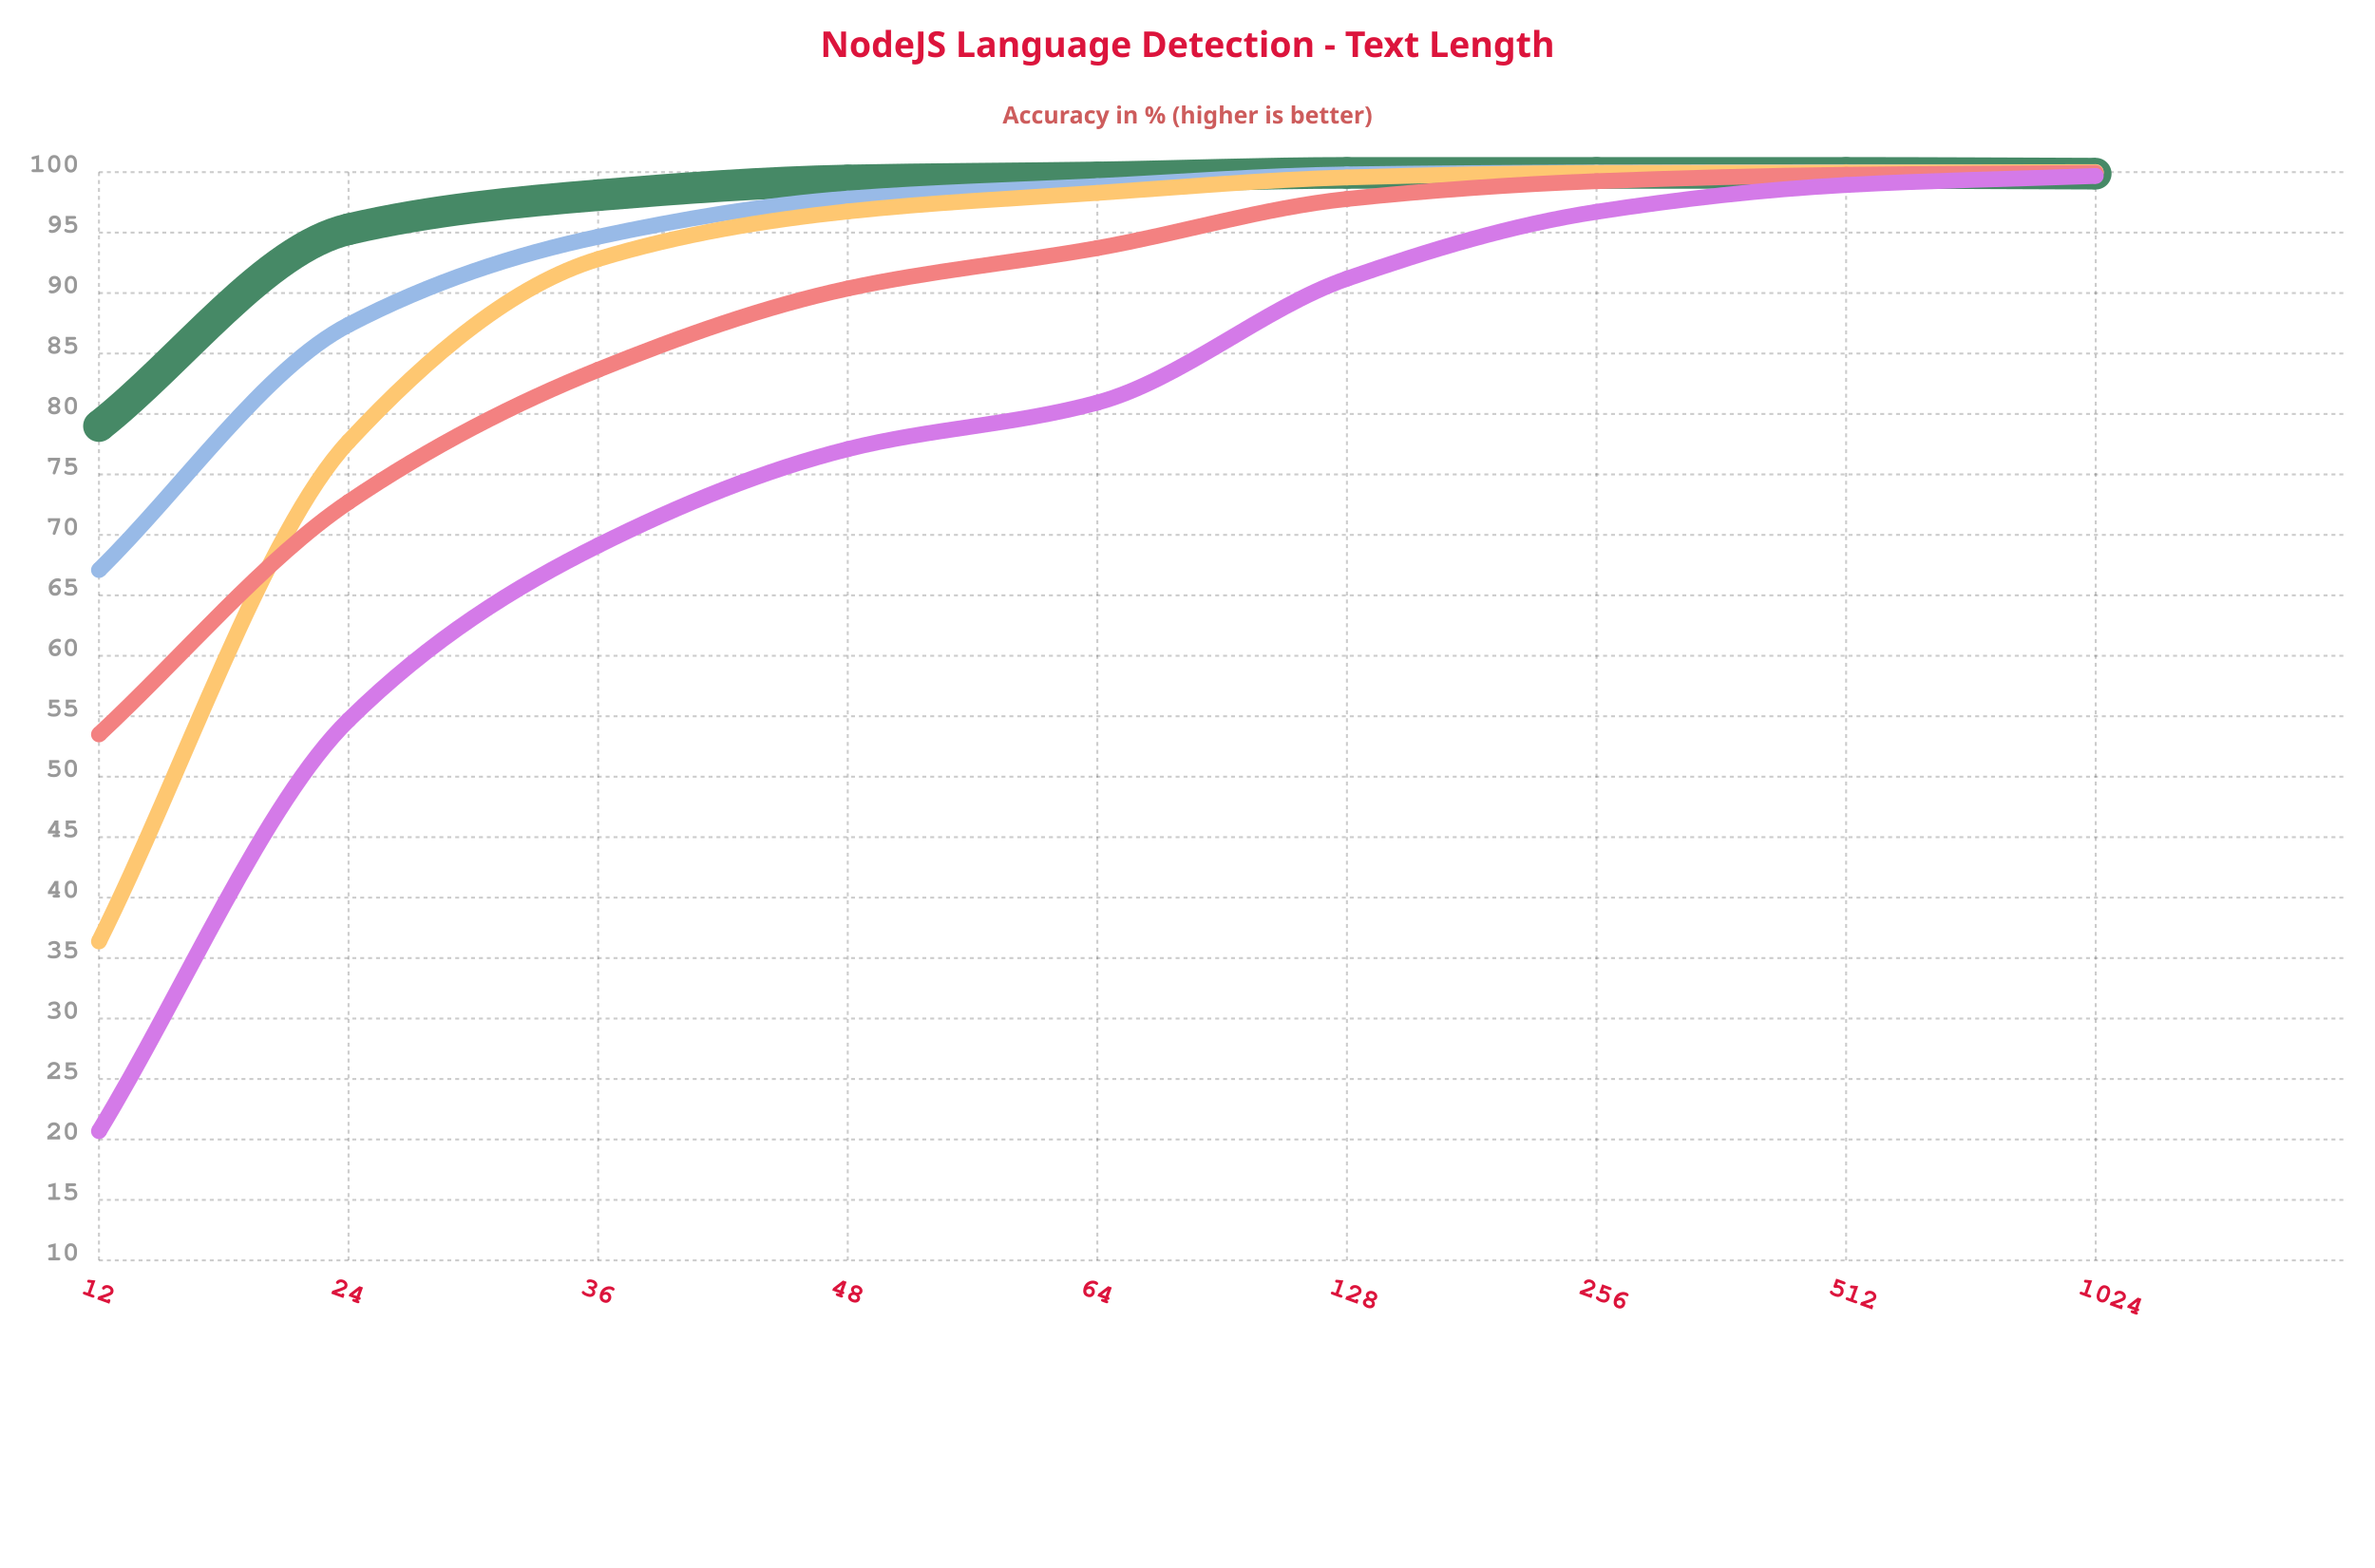
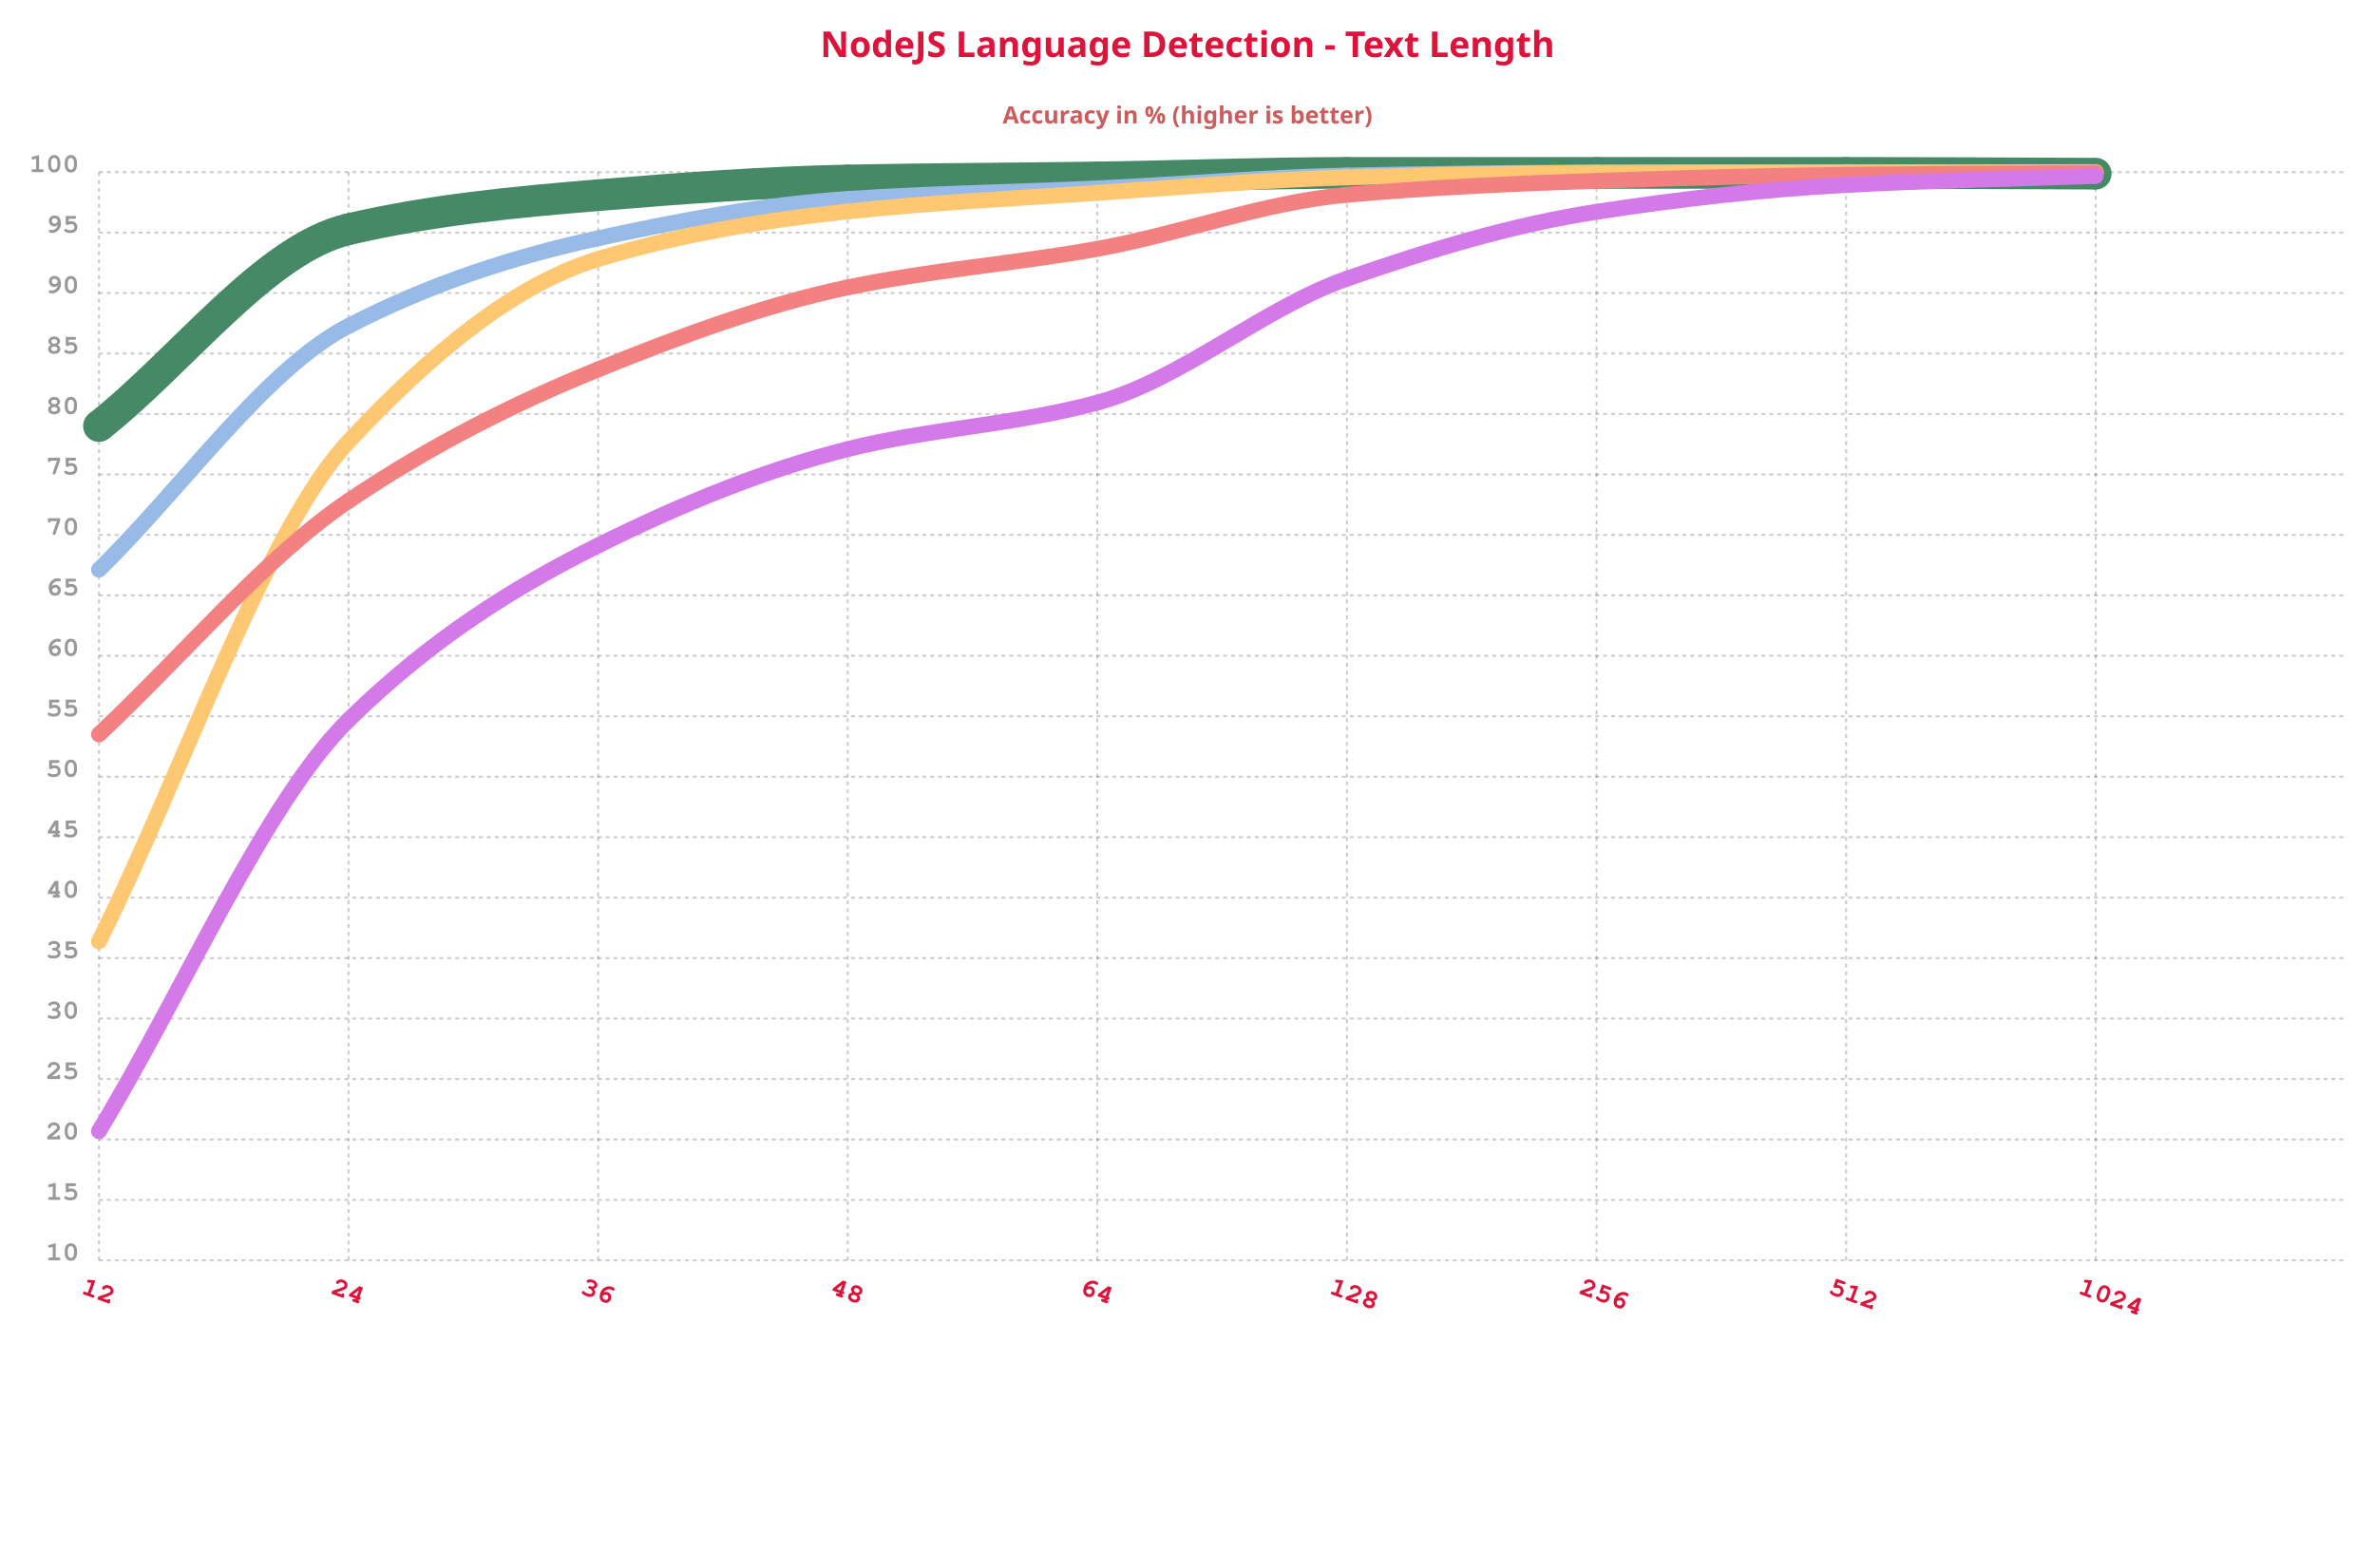
<svg xmlns="http://www.w3.org/2000/svg" xmlns:ns1="http://gionkunz.github.com/chartist-js/ct" width="1200" height="792" class="ct-chart-line" style="background:#FFF;background:#FFF;">
  <g class="ct-grids" transform="translate(0, 72)">
    <line x1="50" x2="50" y1="15" y2="565" class="ct-grid ct-horizontal" style="stroke:rgba(0,0,0,.2);stroke-width:1px;stroke-dasharray:2px;stroke-dasharray:2px;stroke-width:1px;stroke:rgba(0,0,0,.2);" />
    <line x1="176.111" x2="176.111" y1="15" y2="565" class="ct-grid ct-horizontal" style="stroke:rgba(0,0,0,.2);stroke-width:1px;stroke-dasharray:2px;stroke-dasharray:2px;stroke-width:1px;stroke:rgba(0,0,0,.2);" />
    <line x1="302.222" x2="302.222" y1="15" y2="565" class="ct-grid ct-horizontal" style="stroke:rgba(0,0,0,.2);stroke-width:1px;stroke-dasharray:2px;stroke-dasharray:2px;stroke-width:1px;stroke:rgba(0,0,0,.2);" />
    <line x1="428.333" x2="428.333" y1="15" y2="565" class="ct-grid ct-horizontal" style="stroke:rgba(0,0,0,.2);stroke-width:1px;stroke-dasharray:2px;stroke-dasharray:2px;stroke-width:1px;stroke:rgba(0,0,0,.2);" />
    <line x1="554.444" x2="554.444" y1="15" y2="565" class="ct-grid ct-horizontal" style="stroke:rgba(0,0,0,.2);stroke-width:1px;stroke-dasharray:2px;stroke-dasharray:2px;stroke-width:1px;stroke:rgba(0,0,0,.2);" />
    <line x1="680.556" x2="680.556" y1="15" y2="565" class="ct-grid ct-horizontal" style="stroke:rgba(0,0,0,.2);stroke-width:1px;stroke-dasharray:2px;stroke-dasharray:2px;stroke-width:1px;stroke:rgba(0,0,0,.2);" />
    <line x1="806.667" x2="806.667" y1="15" y2="565" class="ct-grid ct-horizontal" style="stroke:rgba(0,0,0,.2);stroke-width:1px;stroke-dasharray:2px;stroke-dasharray:2px;stroke-width:1px;stroke:rgba(0,0,0,.2);" />
    <line x1="932.778" x2="932.778" y1="15" y2="565" class="ct-grid ct-horizontal" style="stroke:rgba(0,0,0,.2);stroke-width:1px;stroke-dasharray:2px;stroke-dasharray:2px;stroke-width:1px;stroke:rgba(0,0,0,.2);" />
    <line x1="1058.889" x2="1058.889" y1="15" y2="565" class="ct-grid ct-horizontal" style="stroke:rgba(0,0,0,.2);stroke-width:1px;stroke-dasharray:2px;stroke-dasharray:2px;stroke-width:1px;stroke:rgba(0,0,0,.2);" />
    <line y1="565" y2="565" x1="50" x2="1185" class="ct-grid ct-vertical" style="stroke:rgba(0,0,0,.2);stroke-width:1px;stroke-dasharray:2px;stroke-dasharray:2px;stroke-width:1px;stroke:rgba(0,0,0,.2);" />
    <line y1="534.444" y2="534.444" x1="50" x2="1185" class="ct-grid ct-vertical" style="stroke:rgba(0,0,0,.2);stroke-width:1px;stroke-dasharray:2px;stroke-dasharray:2px;stroke-width:1px;stroke:rgba(0,0,0,.2);" />
    <line y1="503.889" y2="503.889" x1="50" x2="1185" class="ct-grid ct-vertical" style="stroke:rgba(0,0,0,.2);stroke-width:1px;stroke-dasharray:2px;stroke-dasharray:2px;stroke-width:1px;stroke:rgba(0,0,0,.2);" />
    <line y1="473.333" y2="473.333" x1="50" x2="1185" class="ct-grid ct-vertical" style="stroke:rgba(0,0,0,.2);stroke-width:1px;stroke-dasharray:2px;stroke-dasharray:2px;stroke-width:1px;stroke:rgba(0,0,0,.2);" />
    <line y1="442.778" y2="442.778" x1="50" x2="1185" class="ct-grid ct-vertical" style="stroke:rgba(0,0,0,.2);stroke-width:1px;stroke-dasharray:2px;stroke-dasharray:2px;stroke-width:1px;stroke:rgba(0,0,0,.2);" />
    <line y1="412.222" y2="412.222" x1="50" x2="1185" class="ct-grid ct-vertical" style="stroke:rgba(0,0,0,.2);stroke-width:1px;stroke-dasharray:2px;stroke-dasharray:2px;stroke-width:1px;stroke:rgba(0,0,0,.2);" />
    <line y1="381.667" y2="381.667" x1="50" x2="1185" class="ct-grid ct-vertical" style="stroke:rgba(0,0,0,.2);stroke-width:1px;stroke-dasharray:2px;stroke-dasharray:2px;stroke-width:1px;stroke:rgba(0,0,0,.2);" />
    <line y1="351.111" y2="351.111" x1="50" x2="1185" class="ct-grid ct-vertical" style="stroke:rgba(0,0,0,.2);stroke-width:1px;stroke-dasharray:2px;stroke-dasharray:2px;stroke-width:1px;stroke:rgba(0,0,0,.2);" />
    <line y1="320.556" y2="320.556" x1="50" x2="1185" class="ct-grid ct-vertical" style="stroke:rgba(0,0,0,.2);stroke-width:1px;stroke-dasharray:2px;stroke-dasharray:2px;stroke-width:1px;stroke:rgba(0,0,0,.2);" />
    <line y1="290" y2="290" x1="50" x2="1185" class="ct-grid ct-vertical" style="stroke:rgba(0,0,0,.2);stroke-width:1px;stroke-dasharray:2px;stroke-dasharray:2px;stroke-width:1px;stroke:rgba(0,0,0,.2);" />
    <line y1="259.444" y2="259.444" x1="50" x2="1185" class="ct-grid ct-vertical" style="stroke:rgba(0,0,0,.2);stroke-width:1px;stroke-dasharray:2px;stroke-dasharray:2px;stroke-width:1px;stroke:rgba(0,0,0,.2);" />
    <line y1="228.889" y2="228.889" x1="50" x2="1185" class="ct-grid ct-vertical" style="stroke:rgba(0,0,0,.2);stroke-width:1px;stroke-dasharray:2px;stroke-dasharray:2px;stroke-width:1px;stroke:rgba(0,0,0,.2);" />
    <line y1="198.333" y2="198.333" x1="50" x2="1185" class="ct-grid ct-vertical" style="stroke:rgba(0,0,0,.2);stroke-width:1px;stroke-dasharray:2px;stroke-dasharray:2px;stroke-width:1px;stroke:rgba(0,0,0,.2);" />
    <line y1="167.778" y2="167.778" x1="50" x2="1185" class="ct-grid ct-vertical" style="stroke:rgba(0,0,0,.2);stroke-width:1px;stroke-dasharray:2px;stroke-dasharray:2px;stroke-width:1px;stroke:rgba(0,0,0,.2);" />
    <line y1="137.222" y2="137.222" x1="50" x2="1185" class="ct-grid ct-vertical" style="stroke:rgba(0,0,0,.2);stroke-width:1px;stroke-dasharray:2px;stroke-dasharray:2px;stroke-width:1px;stroke:rgba(0,0,0,.2);" />
    <line y1="106.667" y2="106.667" x1="50" x2="1185" class="ct-grid ct-vertical" style="stroke:rgba(0,0,0,.2);stroke-width:1px;stroke-dasharray:2px;stroke-dasharray:2px;stroke-width:1px;stroke:rgba(0,0,0,.2);" />
    <line y1="76.111" y2="76.111" x1="50" x2="1185" class="ct-grid ct-vertical" style="stroke:rgba(0,0,0,.2);stroke-width:1px;stroke-dasharray:2px;stroke-dasharray:2px;stroke-width:1px;stroke:rgba(0,0,0,.2);" />
    <line y1="45.556" y2="45.556" x1="50" x2="1185" class="ct-grid ct-vertical" style="stroke:rgba(0,0,0,.2);stroke-width:1px;stroke-dasharray:2px;stroke-dasharray:2px;stroke-width:1px;stroke:rgba(0,0,0,.2);" />
    <line y1="15" y2="15" x1="50" x2="1185" class="ct-grid ct-vertical" style="stroke:rgba(0,0,0,.2);stroke-width:1px;stroke-dasharray:2px;stroke-dasharray:2px;stroke-width:1px;stroke:rgba(0,0,0,.2);" />
  </g>
  <g transform="translate(0, 72)">
    <g class="ct-series ct-series-a">
      <path d="M50,143.333C92.037,110.168,134.074,53.607,176.111,43.837C218.148,34.066,260.185,30.113,302.222,26.649C344.259,23.185,386.296,20.047,428.333,19.201C470.37,18.356,512.407,18.285,554.444,17.674C596.481,17.062,638.519,15.382,680.556,15.382C722.593,15.382,764.63,15.382,806.667,15.382C848.704,15.382,890.741,15.382,932.778,15.382C974.815,15.382,1016.852,15.645,1058.889,15.776" class="ct-line" style="stroke:#d70206;stroke:#d70206;fill:none;stroke-width:4px;stroke-width:4px;fill:none;stroke:#468966;stroke-width:16px !important;stroke-width:16px !important;stroke:#468966;" />
      <line x1="50" y1="143.333" x2="50.01" y2="143.333" class="ct-point" ns1:value="79" style="stroke:#d70206;stroke:#d70206;stroke-width:10px;stroke-linecap:round;stroke-linecap:round;stroke-width:10px;stroke:#468966;stroke-width:16px !important;stroke-width:16px !important;stroke:#468966;" />
      <line x1="176.111" y1="43.837" x2="176.121" y2="43.837" class="ct-point" ns1:value="95.2813" style="stroke:#d70206;stroke:#d70206;stroke-width:10px;stroke-linecap:round;stroke-linecap:round;stroke-width:10px;stroke:#468966;stroke-width:16px !important;stroke-width:16px !important;stroke:#468966;" />
      <line x1="302.222" y1="26.649" x2="302.232" y2="26.649" class="ct-point" ns1:value="98.0938" style="stroke:#d70206;stroke:#d70206;stroke-width:10px;stroke-linecap:round;stroke-linecap:round;stroke-width:10px;stroke:#468966;stroke-width:16px !important;stroke-width:16px !important;stroke:#468966;" />
      <line x1="428.333" y1="19.201" x2="428.343" y2="19.201" class="ct-point" ns1:value="99.3125" style="stroke:#d70206;stroke:#d70206;stroke-width:10px;stroke-linecap:round;stroke-linecap:round;stroke-width:10px;stroke:#468966;stroke-width:16px !important;stroke-width:16px !important;stroke:#468966;" />
      <line x1="554.444" y1="17.674" x2="554.454" y2="17.674" class="ct-point" ns1:value="99.5625" style="stroke:#d70206;stroke:#d70206;stroke-width:10px;stroke-linecap:round;stroke-linecap:round;stroke-width:10px;stroke:#468966;stroke-width:16px !important;stroke-width:16px !important;stroke:#468966;" />
      <line x1="680.556" y1="15.382" x2="680.566" y2="15.382" class="ct-point" ns1:value="99.9375" style="stroke:#d70206;stroke:#d70206;stroke-width:10px;stroke-linecap:round;stroke-linecap:round;stroke-width:10px;stroke:#468966;stroke-width:16px !important;stroke-width:16px !important;stroke:#468966;" />
      <line x1="806.667" y1="15.382" x2="806.677" y2="15.382" class="ct-point" ns1:value="99.9375" style="stroke:#d70206;stroke:#d70206;stroke-width:10px;stroke-linecap:round;stroke-linecap:round;stroke-width:10px;stroke:#468966;stroke-width:16px !important;stroke-width:16px !important;stroke:#468966;" />
      <line x1="932.778" y1="15.382" x2="932.788" y2="15.382" class="ct-point" ns1:value="99.9375" style="stroke:#d70206;stroke:#d70206;stroke-width:10px;stroke-linecap:round;stroke-linecap:round;stroke-width:10px;stroke:#468966;stroke-width:16px !important;stroke-width:16px !important;stroke:#468966;" />
      <line x1="1058.889" y1="15.776" x2="1058.899" y2="15.776" class="ct-point" ns1:value="99.873" style="stroke:#d70206;stroke:#d70206;stroke-width:10px;stroke-linecap:round;stroke-linecap:round;stroke-width:10px;stroke:#468966;stroke-width:16px !important;stroke-width:16px !important;stroke:#468966;" />
    </g>
    <g class="ct-series ct-series-b">
-       <path d="M50,216.093C92.037,174.78,134.074,113.981,176.111,92.153C218.148,70.325,260.185,56.626,302.222,47.656C344.259,38.686,386.296,31.535,428.333,28.368C470.37,25.201,512.407,24.101,554.444,22.066C596.481,20.031,638.519,16.694,680.556,16.146C722.593,15.598,764.63,15.297,806.667,15.191C848.704,15.085,890.741,15,932.778,15C974.815,15,1016.852,15,1058.889,15" class="ct-line" style="stroke:#f05b4f;stroke:#f05b4f;fill:none;stroke-width:4px;stroke-width:4px;fill:none;stroke:#98BAE7;stroke-width:8px !important;stroke-width:8px !important;stroke:#98BAE7;" />
-       <line x1="50" y1="216.093" x2="50.01" y2="216.093" class="ct-point" ns1:value="67.0938" style="stroke:#f05b4f;stroke:#f05b4f;stroke-width:10px;stroke-linecap:round;stroke-linecap:round;stroke-width:10px;stroke:#98BAE7;stroke-width:8px !important;stroke-width:8px !important;stroke:#98BAE7;" />
-       <line x1="176.111" y1="92.153" x2="176.121" y2="92.153" class="ct-point" ns1:value="87.375" style="stroke:#f05b4f;stroke:#f05b4f;stroke-width:10px;stroke-linecap:round;stroke-linecap:round;stroke-width:10px;stroke:#98BAE7;stroke-width:8px !important;stroke-width:8px !important;stroke:#98BAE7;" />
-       <line x1="302.222" y1="47.656" x2="302.232" y2="47.656" class="ct-point" ns1:value="94.6563" style="stroke:#f05b4f;stroke:#f05b4f;stroke-width:10px;stroke-linecap:round;stroke-linecap:round;stroke-width:10px;stroke:#98BAE7;stroke-width:8px !important;stroke-width:8px !important;stroke:#98BAE7;" />
-       <line x1="428.333" y1="28.368" x2="428.343" y2="28.368" class="ct-point" ns1:value="97.8125" style="stroke:#f05b4f;stroke:#f05b4f;stroke-width:10px;stroke-linecap:round;stroke-linecap:round;stroke-width:10px;stroke:#98BAE7;stroke-width:8px !important;stroke-width:8px !important;stroke:#98BAE7;" />
-       <line x1="554.444" y1="22.066" x2="554.454" y2="22.066" class="ct-point" ns1:value="98.8438" style="stroke:#f05b4f;stroke:#f05b4f;stroke-width:10px;stroke-linecap:round;stroke-linecap:round;stroke-width:10px;stroke:#98BAE7;stroke-width:8px !important;stroke-width:8px !important;stroke:#98BAE7;" />
-       <line x1="680.556" y1="16.146" x2="680.566" y2="16.146" class="ct-point" ns1:value="99.8125" style="stroke:#f05b4f;stroke:#f05b4f;stroke-width:10px;stroke-linecap:round;stroke-linecap:round;stroke-width:10px;stroke:#98BAE7;stroke-width:8px !important;stroke-width:8px !important;stroke:#98BAE7;" />
+       <path d="M50,215.903C92.037,174.844,134.074,114.449,176.111,92.725C218.148,71.002,260.185,57.562,302.222,48.42C344.259,39.277,386.296,31.367,428.333,28.559C470.37,25.75,512.407,25.166,554.444,23.212C596.481,21.257,638.519,17.543,680.556,16.718C722.593,15.894,764.63,15.304,806.667,15.191C848.704,15.078,890.741,15,932.778,15C974.815,15,1016.852,15,1058.889,15" class="ct-line" style="stroke:#f05b4f;stroke:#f05b4f;fill:none;stroke-width:4px;stroke-width:4px;fill:none;stroke:#98BAE7;stroke-width:8px !important;stroke-width:8px !important;stroke:#98BAE7;" />
+       <line x1="50" y1="215.903" x2="50.01" y2="215.903" class="ct-point" ns1:value="67.125" style="stroke:#f05b4f;stroke:#f05b4f;stroke-width:10px;stroke-linecap:round;stroke-linecap:round;stroke-width:10px;stroke:#98BAE7;stroke-width:8px !important;stroke-width:8px !important;stroke:#98BAE7;" />
+       <line x1="176.111" y1="92.725" x2="176.121" y2="92.725" class="ct-point" ns1:value="87.2813" style="stroke:#f05b4f;stroke:#f05b4f;stroke-width:10px;stroke-linecap:round;stroke-linecap:round;stroke-width:10px;stroke:#98BAE7;stroke-width:8px !important;stroke-width:8px !important;stroke:#98BAE7;" />
+       <line x1="302.222" y1="48.42" x2="302.232" y2="48.42" class="ct-point" ns1:value="94.5313" style="stroke:#f05b4f;stroke:#f05b4f;stroke-width:10px;stroke-linecap:round;stroke-linecap:round;stroke-width:10px;stroke:#98BAE7;stroke-width:8px !important;stroke-width:8px !important;stroke:#98BAE7;" />
+       <line x1="428.333" y1="28.559" x2="428.343" y2="28.559" class="ct-point" ns1:value="97.7813" style="stroke:#f05b4f;stroke:#f05b4f;stroke-width:10px;stroke-linecap:round;stroke-linecap:round;stroke-width:10px;stroke:#98BAE7;stroke-width:8px !important;stroke-width:8px !important;stroke:#98BAE7;" />
+       <line x1="554.444" y1="23.212" x2="554.454" y2="23.212" class="ct-point" ns1:value="98.6563" style="stroke:#f05b4f;stroke:#f05b4f;stroke-width:10px;stroke-linecap:round;stroke-linecap:round;stroke-width:10px;stroke:#98BAE7;stroke-width:8px !important;stroke-width:8px !important;stroke:#98BAE7;" />
+       <line x1="680.556" y1="16.718" x2="680.566" y2="16.718" class="ct-point" ns1:value="99.7188" style="stroke:#f05b4f;stroke:#f05b4f;stroke-width:10px;stroke-linecap:round;stroke-linecap:round;stroke-width:10px;stroke:#98BAE7;stroke-width:8px !important;stroke-width:8px !important;stroke:#98BAE7;" />
      <line x1="806.667" y1="15.191" x2="806.677" y2="15.191" class="ct-point" ns1:value="99.9688" style="stroke:#f05b4f;stroke:#f05b4f;stroke-width:10px;stroke-linecap:round;stroke-linecap:round;stroke-width:10px;stroke:#98BAE7;stroke-width:8px !important;stroke-width:8px !important;stroke:#98BAE7;" />
      <line x1="932.778" y1="15" x2="932.788" y2="15" class="ct-point" ns1:value="100" style="stroke:#f05b4f;stroke:#f05b4f;stroke-width:10px;stroke-linecap:round;stroke-linecap:round;stroke-width:10px;stroke:#98BAE7;stroke-width:8px !important;stroke-width:8px !important;stroke:#98BAE7;" />
      <line x1="1058.889" y1="15" x2="1058.899" y2="15" class="ct-point" ns1:value="100" style="stroke:#f05b4f;stroke:#f05b4f;stroke-width:10px;stroke-linecap:round;stroke-linecap:round;stroke-width:10px;stroke:#98BAE7;stroke-width:8px !important;stroke-width:8px !important;stroke:#98BAE7;" />
    </g>
    <g class="ct-series ct-series-c">
      <path d="M50,403.819C92.037,319.601,134.074,196.21,176.111,151.163C218.148,106.116,260.185,71.646,302.222,58.924C344.259,46.201,386.296,39.353,428.333,34.861C470.37,30.369,512.407,28.345,554.444,25.503C596.481,22.661,638.519,18.855,680.556,17.674C722.593,16.492,764.63,15.5,806.667,15.382C848.704,15.264,890.741,15.254,932.778,15.191C974.815,15.127,1016.852,15.064,1058.889,15" class="ct-line" style="stroke:#f4c63d;stroke:#f4c63d;fill:none;stroke-width:4px;stroke-width:4px;fill:none;stroke:#FEC771;stroke-width:8px !important;stroke-width:8px !important;stroke:#FEC771;" />
      <line x1="50" y1="403.819" x2="50.01" y2="403.819" class="ct-point" ns1:value="36.375" style="stroke:#f4c63d;stroke:#f4c63d;stroke-width:10px;stroke-linecap:round;stroke-linecap:round;stroke-width:10px;stroke:#FEC771;stroke-width:8px !important;stroke-width:8px !important;stroke:#FEC771;" />
      <line x1="176.111" y1="151.163" x2="176.121" y2="151.163" class="ct-point" ns1:value="77.7188" style="stroke:#f4c63d;stroke:#f4c63d;stroke-width:10px;stroke-linecap:round;stroke-linecap:round;stroke-width:10px;stroke:#FEC771;stroke-width:8px !important;stroke-width:8px !important;stroke:#FEC771;" />
      <line x1="302.222" y1="58.924" x2="302.232" y2="58.924" class="ct-point" ns1:value="92.8125" style="stroke:#f4c63d;stroke:#f4c63d;stroke-width:10px;stroke-linecap:round;stroke-linecap:round;stroke-width:10px;stroke:#FEC771;stroke-width:8px !important;stroke-width:8px !important;stroke:#FEC771;" />
      <line x1="428.333" y1="34.861" x2="428.343" y2="34.861" class="ct-point" ns1:value="96.75" style="stroke:#f4c63d;stroke:#f4c63d;stroke-width:10px;stroke-linecap:round;stroke-linecap:round;stroke-width:10px;stroke:#FEC771;stroke-width:8px !important;stroke-width:8px !important;stroke:#FEC771;" />
      <line x1="554.444" y1="25.503" x2="554.454" y2="25.503" class="ct-point" ns1:value="98.2813" style="stroke:#f4c63d;stroke:#f4c63d;stroke-width:10px;stroke-linecap:round;stroke-linecap:round;stroke-width:10px;stroke:#FEC771;stroke-width:8px !important;stroke-width:8px !important;stroke:#FEC771;" />
      <line x1="680.556" y1="17.674" x2="680.566" y2="17.674" class="ct-point" ns1:value="99.5625" style="stroke:#f4c63d;stroke:#f4c63d;stroke-width:10px;stroke-linecap:round;stroke-linecap:round;stroke-width:10px;stroke:#FEC771;stroke-width:8px !important;stroke-width:8px !important;stroke:#FEC771;" />
      <line x1="806.667" y1="15.382" x2="806.677" y2="15.382" class="ct-point" ns1:value="99.9375" style="stroke:#f4c63d;stroke:#f4c63d;stroke-width:10px;stroke-linecap:round;stroke-linecap:round;stroke-width:10px;stroke:#FEC771;stroke-width:8px !important;stroke-width:8px !important;stroke:#FEC771;" />
      <line x1="932.778" y1="15.191" x2="932.788" y2="15.191" class="ct-point" ns1:value="99.9688" style="stroke:#f4c63d;stroke:#f4c63d;stroke-width:10px;stroke-linecap:round;stroke-linecap:round;stroke-width:10px;stroke:#FEC771;stroke-width:8px !important;stroke-width:8px !important;stroke:#FEC771;" />
      <line x1="1058.889" y1="15" x2="1058.899" y2="15" class="ct-point" ns1:value="100" style="stroke:#f4c63d;stroke:#f4c63d;stroke-width:10px;stroke-linecap:round;stroke-linecap:round;stroke-width:10px;stroke:#FEC771;stroke-width:8px !important;stroke-width:8px !important;stroke:#FEC771;" />
    </g>
    <g class="ct-series ct-series-d">
-       <path d="M50,299.167C92.037,260.017,134.074,210.117,176.111,181.718C218.148,153.32,260.185,131.835,302.222,114.878C344.259,97.922,386.296,82.915,428.333,73.819C470.37,64.723,512.407,60.858,554.444,53.385C596.481,45.913,638.519,32.953,680.556,28.559C722.593,24.164,764.63,21.173,806.667,19.583C848.704,17.994,890.741,16.826,932.778,16.337C974.815,15.847,1016.852,15.704,1058.889,15.388" class="ct-line" style="stroke:#d17905;stroke:#d17905;fill:none;stroke-width:4px;stroke-width:4px;fill:none;stroke:#F38181;stroke-width:8px !important;stroke-width:8px !important;stroke:#F38181;" />
+       <path d="M50,299.167C92.037,259.826,134.074,209.49,176.111,181.146C218.148,152.801,260.185,131.704,302.222,114.688C344.259,97.671,386.296,82.08,428.333,73.246C470.37,64.412,512.407,61.347,554.444,53.767C596.481,46.187,638.519,30.201,680.556,26.458C722.593,22.716,764.63,20.814,806.667,19.392C848.704,17.97,890.741,16.819,932.778,16.337C974.815,15.854,1016.852,15.704,1058.889,15.388" class="ct-line" style="stroke:#d17905;stroke:#d17905;fill:none;stroke-width:4px;stroke-width:4px;fill:none;stroke:#F38181;stroke-width:8px !important;stroke-width:8px !important;stroke:#F38181;" />
      <line x1="50" y1="299.167" x2="50.01" y2="299.167" class="ct-point" ns1:value="53.5" style="stroke:#d17905;stroke:#d17905;stroke-width:10px;stroke-linecap:round;stroke-linecap:round;stroke-width:10px;stroke:#F38181;stroke-width:8px !important;stroke-width:8px !important;stroke:#F38181;" />
-       <line x1="176.111" y1="181.718" x2="176.121" y2="181.718" class="ct-point" ns1:value="72.7188" style="stroke:#d17905;stroke:#d17905;stroke-width:10px;stroke-linecap:round;stroke-linecap:round;stroke-width:10px;stroke:#F38181;stroke-width:8px !important;stroke-width:8px !important;stroke:#F38181;" />
-       <line x1="302.222" y1="114.878" x2="302.232" y2="114.878" class="ct-point" ns1:value="83.6563" style="stroke:#d17905;stroke:#d17905;stroke-width:10px;stroke-linecap:round;stroke-linecap:round;stroke-width:10px;stroke:#F38181;stroke-width:8px !important;stroke-width:8px !important;stroke:#F38181;" />
-       <line x1="428.333" y1="73.819" x2="428.343" y2="73.819" class="ct-point" ns1:value="90.375" style="stroke:#d17905;stroke:#d17905;stroke-width:10px;stroke-linecap:round;stroke-linecap:round;stroke-width:10px;stroke:#F38181;stroke-width:8px !important;stroke-width:8px !important;stroke:#F38181;" />
-       <line x1="554.444" y1="53.385" x2="554.454" y2="53.385" class="ct-point" ns1:value="93.7188" style="stroke:#d17905;stroke:#d17905;stroke-width:10px;stroke-linecap:round;stroke-linecap:round;stroke-width:10px;stroke:#F38181;stroke-width:8px !important;stroke-width:8px !important;stroke:#F38181;" />
-       <line x1="680.556" y1="28.559" x2="680.566" y2="28.559" class="ct-point" ns1:value="97.7813" style="stroke:#d17905;stroke:#d17905;stroke-width:10px;stroke-linecap:round;stroke-linecap:round;stroke-width:10px;stroke:#F38181;stroke-width:8px !important;stroke-width:8px !important;stroke:#F38181;" />
-       <line x1="806.667" y1="19.583" x2="806.677" y2="19.583" class="ct-point" ns1:value="99.25" style="stroke:#d17905;stroke:#d17905;stroke-width:10px;stroke-linecap:round;stroke-linecap:round;stroke-width:10px;stroke:#F38181;stroke-width:8px !important;stroke-width:8px !important;stroke:#F38181;" />
+       <line x1="176.111" y1="181.146" x2="176.121" y2="181.146" class="ct-point" ns1:value="72.8125" style="stroke:#d17905;stroke:#d17905;stroke-width:10px;stroke-linecap:round;stroke-linecap:round;stroke-width:10px;stroke:#F38181;stroke-width:8px !important;stroke-width:8px !important;stroke:#F38181;" />
+       <line x1="302.222" y1="114.688" x2="302.232" y2="114.688" class="ct-point" ns1:value="83.6875" style="stroke:#d17905;stroke:#d17905;stroke-width:10px;stroke-linecap:round;stroke-linecap:round;stroke-width:10px;stroke:#F38181;stroke-width:8px !important;stroke-width:8px !important;stroke:#F38181;" />
+       <line x1="428.333" y1="73.246" x2="428.343" y2="73.246" class="ct-point" ns1:value="90.4688" style="stroke:#d17905;stroke:#d17905;stroke-width:10px;stroke-linecap:round;stroke-linecap:round;stroke-width:10px;stroke:#F38181;stroke-width:8px !important;stroke-width:8px !important;stroke:#F38181;" />
+       <line x1="554.444" y1="53.767" x2="554.454" y2="53.767" class="ct-point" ns1:value="93.6563" style="stroke:#d17905;stroke:#d17905;stroke-width:10px;stroke-linecap:round;stroke-linecap:round;stroke-width:10px;stroke:#F38181;stroke-width:8px !important;stroke-width:8px !important;stroke:#F38181;" />
+       <line x1="680.556" y1="26.458" x2="680.566" y2="26.458" class="ct-point" ns1:value="98.125" style="stroke:#d17905;stroke:#d17905;stroke-width:10px;stroke-linecap:round;stroke-linecap:round;stroke-width:10px;stroke:#F38181;stroke-width:8px !important;stroke-width:8px !important;stroke:#F38181;" />
+       <line x1="806.667" y1="19.392" x2="806.677" y2="19.392" class="ct-point" ns1:value="99.2813" style="stroke:#d17905;stroke:#d17905;stroke-width:10px;stroke-linecap:round;stroke-linecap:round;stroke-width:10px;stroke:#F38181;stroke-width:8px !important;stroke-width:8px !important;stroke:#F38181;" />
      <line x1="932.778" y1="16.337" x2="932.788" y2="16.337" class="ct-point" ns1:value="99.7813" style="stroke:#d17905;stroke:#d17905;stroke-width:10px;stroke-linecap:round;stroke-linecap:round;stroke-width:10px;stroke:#F38181;stroke-width:8px !important;stroke-width:8px !important;stroke:#F38181;" />
      <line x1="1058.889" y1="15.388" x2="1058.899" y2="15.388" class="ct-point" ns1:value="99.9365" style="stroke:#d17905;stroke:#d17905;stroke-width:10px;stroke-linecap:round;stroke-linecap:round;stroke-width:10px;stroke:#F38181;stroke-width:8px !important;stroke-width:8px !important;stroke:#F38181;" />
    </g>
    <g class="ct-series ct-series-e">
      <path d="M50,499.688C92.037,430.428,134.074,333.197,176.111,291.91C218.148,250.622,260.185,224.6,302.222,203.681C344.259,182.761,386.296,165.546,428.333,154.982C470.37,144.418,512.407,142.882,554.444,131.493C596.481,120.104,638.519,83.491,680.556,68.854C722.593,54.218,764.63,41.503,806.667,35.052C848.704,28.6,890.741,23.765,932.778,21.493C974.815,19.221,1016.852,18.458,1058.889,16.94" class="ct-line" style="stroke:#453d3f;stroke:#453d3f;fill:none;stroke-width:4px;stroke-width:4px;fill:none;stroke:#D47AE8;stroke-width:8px !important;stroke-width:8px !important;stroke:#D47AE8;" />
      <line x1="50" y1="499.688" x2="50.01" y2="499.688" class="ct-point" ns1:value="20.6875" style="stroke:#453d3f;stroke:#453d3f;stroke-width:10px;stroke-linecap:round;stroke-linecap:round;stroke-width:10px;stroke:#D47AE8;stroke-width:8px !important;stroke-width:8px !important;stroke:#D47AE8;" />
      <line x1="176.111" y1="291.91" x2="176.121" y2="291.91" class="ct-point" ns1:value="54.6875" style="stroke:#453d3f;stroke:#453d3f;stroke-width:10px;stroke-linecap:round;stroke-linecap:round;stroke-width:10px;stroke:#D47AE8;stroke-width:8px !important;stroke-width:8px !important;stroke:#D47AE8;" />
      <line x1="302.222" y1="203.681" x2="302.232" y2="203.681" class="ct-point" ns1:value="69.125" style="stroke:#453d3f;stroke:#453d3f;stroke-width:10px;stroke-linecap:round;stroke-linecap:round;stroke-width:10px;stroke:#D47AE8;stroke-width:8px !important;stroke-width:8px !important;stroke:#D47AE8;" />
      <line x1="428.333" y1="154.982" x2="428.343" y2="154.982" class="ct-point" ns1:value="77.0938" style="stroke:#453d3f;stroke:#453d3f;stroke-width:10px;stroke-linecap:round;stroke-linecap:round;stroke-width:10px;stroke:#D47AE8;stroke-width:8px !important;stroke-width:8px !important;stroke:#D47AE8;" />
      <line x1="554.444" y1="131.493" x2="554.454" y2="131.493" class="ct-point" ns1:value="80.9375" style="stroke:#453d3f;stroke:#453d3f;stroke-width:10px;stroke-linecap:round;stroke-linecap:round;stroke-width:10px;stroke:#D47AE8;stroke-width:8px !important;stroke-width:8px !important;stroke:#D47AE8;" />
      <line x1="680.556" y1="68.854" x2="680.566" y2="68.854" class="ct-point" ns1:value="91.1875" style="stroke:#453d3f;stroke:#453d3f;stroke-width:10px;stroke-linecap:round;stroke-linecap:round;stroke-width:10px;stroke:#D47AE8;stroke-width:8px !important;stroke-width:8px !important;stroke:#D47AE8;" />
      <line x1="806.667" y1="35.052" x2="806.677" y2="35.052" class="ct-point" ns1:value="96.7188" style="stroke:#453d3f;stroke:#453d3f;stroke-width:10px;stroke-linecap:round;stroke-linecap:round;stroke-width:10px;stroke:#D47AE8;stroke-width:8px !important;stroke-width:8px !important;stroke:#D47AE8;" />
      <line x1="932.778" y1="21.493" x2="932.788" y2="21.493" class="ct-point" ns1:value="98.9375" style="stroke:#453d3f;stroke:#453d3f;stroke-width:10px;stroke-linecap:round;stroke-linecap:round;stroke-width:10px;stroke:#D47AE8;stroke-width:8px !important;stroke-width:8px !important;stroke:#D47AE8;" />
      <line x1="1058.889" y1="16.94" x2="1058.899" y2="16.94" class="ct-point" ns1:value="99.6825" style="stroke:#453d3f;stroke:#453d3f;stroke-width:10px;stroke-linecap:round;stroke-linecap:round;stroke-width:10px;stroke:#D47AE8;stroke-width:8px !important;stroke-width:8px !important;stroke:#D47AE8;" />
    </g>
  </g>
  <g class="ct-labels" transform="translate(0, 72)">
    <text x="50" y="585" width="126.111" height="20" class="ct-label ct-horizontal ct-end" transform="rotate(20, 50, 585) translate(-10, 0)" style="text-anchor:start;text-align:left;display:block;fill:rgba(0,0,0,.4);color:rgba(0,0,0,.4);font-size:12px;line-height:1;line-height:1;font-size:12px;color:rgba(0,0,0,.4);fill:rgba(0,0,0,.4);font-family:Courier;font-weight:bold;font-size:14px;fill:crimson;text-anchor:start;text-anchor:start;fill:crimson;font-size:14px;font-weight:bold;font-family:Courier;">12</text>
    <text x="176.111" y="585" width="126.111" height="20" class="ct-label ct-horizontal ct-end" transform="rotate(20, 176.1111, 585) translate(-10, 0)" style="text-anchor:start;text-align:left;display:block;fill:rgba(0,0,0,.4);color:rgba(0,0,0,.4);font-size:12px;line-height:1;line-height:1;font-size:12px;color:rgba(0,0,0,.4);fill:rgba(0,0,0,.4);font-family:Courier;font-weight:bold;font-size:14px;fill:crimson;text-anchor:start;text-anchor:start;fill:crimson;font-size:14px;font-weight:bold;font-family:Courier;">24</text>
    <text x="302.222" y="585" width="126.111" height="20" class="ct-label ct-horizontal ct-end" transform="rotate(20, 302.2222, 585) translate(-10, 0)" style="text-anchor:start;text-align:left;display:block;fill:rgba(0,0,0,.4);color:rgba(0,0,0,.4);font-size:12px;line-height:1;line-height:1;font-size:12px;color:rgba(0,0,0,.4);fill:rgba(0,0,0,.4);font-family:Courier;font-weight:bold;font-size:14px;fill:crimson;text-anchor:start;text-anchor:start;fill:crimson;font-size:14px;font-weight:bold;font-family:Courier;">36</text>
    <text x="428.333" y="585" width="126.111" height="20" class="ct-label ct-horizontal ct-end" transform="rotate(20, 428.3333, 585) translate(-10, 0)" style="text-anchor:start;text-align:left;display:block;fill:rgba(0,0,0,.4);color:rgba(0,0,0,.4);font-size:12px;line-height:1;line-height:1;font-size:12px;color:rgba(0,0,0,.4);fill:rgba(0,0,0,.4);font-family:Courier;font-weight:bold;font-size:14px;fill:crimson;text-anchor:start;text-anchor:start;fill:crimson;font-size:14px;font-weight:bold;font-family:Courier;">48</text>
    <text x="554.444" y="585" width="126.111" height="20" class="ct-label ct-horizontal ct-end" transform="rotate(20, 554.4444, 585) translate(-10, 0)" style="text-anchor:start;text-align:left;display:block;fill:rgba(0,0,0,.4);color:rgba(0,0,0,.4);font-size:12px;line-height:1;line-height:1;font-size:12px;color:rgba(0,0,0,.4);fill:rgba(0,0,0,.4);font-family:Courier;font-weight:bold;font-size:14px;fill:crimson;text-anchor:start;text-anchor:start;fill:crimson;font-size:14px;font-weight:bold;font-family:Courier;">64</text>
    <text x="680.556" y="585" width="126.111" height="20" class="ct-label ct-horizontal ct-end" transform="rotate(20, 680.5556, 585) translate(-10, 0)" style="text-anchor:start;text-align:left;display:block;fill:rgba(0,0,0,.4);color:rgba(0,0,0,.4);font-size:12px;line-height:1;line-height:1;font-size:12px;color:rgba(0,0,0,.4);fill:rgba(0,0,0,.4);font-family:Courier;font-weight:bold;font-size:14px;fill:crimson;text-anchor:start;text-anchor:start;fill:crimson;font-size:14px;font-weight:bold;font-family:Courier;">128</text>
    <text x="806.667" y="585" width="126.111" height="20" class="ct-label ct-horizontal ct-end" transform="rotate(20, 806.6667, 585) translate(-10, 0)" style="text-anchor:start;text-align:left;display:block;fill:rgba(0,0,0,.4);color:rgba(0,0,0,.4);font-size:12px;line-height:1;line-height:1;font-size:12px;color:rgba(0,0,0,.4);fill:rgba(0,0,0,.4);font-family:Courier;font-weight:bold;font-size:14px;fill:crimson;text-anchor:start;text-anchor:start;fill:crimson;font-size:14px;font-weight:bold;font-family:Courier;">256</text>
    <text x="932.778" y="585" width="126.111" height="20" class="ct-label ct-horizontal ct-end" transform="rotate(20, 932.7778, 585) translate(-10, 0)" style="text-anchor:start;text-align:left;display:block;fill:rgba(0,0,0,.4);color:rgba(0,0,0,.4);font-size:12px;line-height:1;line-height:1;font-size:12px;color:rgba(0,0,0,.4);fill:rgba(0,0,0,.4);font-family:Courier;font-weight:bold;font-size:14px;fill:crimson;text-anchor:start;text-anchor:start;fill:crimson;font-size:14px;font-weight:bold;font-family:Courier;">512</text>
    <text x="1058.889" y="585" width="126.111" height="20" class="ct-label ct-horizontal ct-end" transform="rotate(20, 1058.889, 585) translate(-10, 0)" style="text-anchor:start;text-align:left;display:block;fill:rgba(0,0,0,.4);color:rgba(0,0,0,.4);font-size:12px;line-height:1;line-height:1;font-size:12px;color:rgba(0,0,0,.4);fill:rgba(0,0,0,.4);font-family:Courier;font-weight:bold;font-size:14px;fill:crimson;text-anchor:start;text-anchor:start;fill:crimson;font-size:14px;font-weight:bold;font-family:Courier;">1024</text>
    <text y="565" x="40" height="30.556" width="30" class="ct-label ct-vertical ct-start" style="text-anchor:end;text-align:right;display:block;fill:rgba(0,0,0,.4);color:rgba(0,0,0,.4);font-size:12px;line-height:1;line-height:1;font-size:12px;color:rgba(0,0,0,.4);fill:rgba(0,0,0,.4);font-family:Courier;font-weight:bold;font-size:14px;text-anchor:end;text-anchor:end;font-size:14px;font-weight:bold;font-family:Courier;">10</text>
    <text y="534.444" x="40" height="30.556" width="30" class="ct-label ct-vertical ct-start" style="text-anchor:end;text-align:right;display:block;fill:rgba(0,0,0,.4);color:rgba(0,0,0,.4);font-size:12px;line-height:1;line-height:1;font-size:12px;color:rgba(0,0,0,.4);fill:rgba(0,0,0,.4);font-family:Courier;font-weight:bold;font-size:14px;text-anchor:end;text-anchor:end;font-size:14px;font-weight:bold;font-family:Courier;">15</text>
    <text y="503.889" x="40" height="30.556" width="30" class="ct-label ct-vertical ct-start" style="text-anchor:end;text-align:right;display:block;fill:rgba(0,0,0,.4);color:rgba(0,0,0,.4);font-size:12px;line-height:1;line-height:1;font-size:12px;color:rgba(0,0,0,.4);fill:rgba(0,0,0,.4);font-family:Courier;font-weight:bold;font-size:14px;text-anchor:end;text-anchor:end;font-size:14px;font-weight:bold;font-family:Courier;">20</text>
    <text y="473.333" x="40" height="30.556" width="30" class="ct-label ct-vertical ct-start" style="text-anchor:end;text-align:right;display:block;fill:rgba(0,0,0,.4);color:rgba(0,0,0,.4);font-size:12px;line-height:1;line-height:1;font-size:12px;color:rgba(0,0,0,.4);fill:rgba(0,0,0,.4);font-family:Courier;font-weight:bold;font-size:14px;text-anchor:end;text-anchor:end;font-size:14px;font-weight:bold;font-family:Courier;">25</text>
    <text y="442.778" x="40" height="30.556" width="30" class="ct-label ct-vertical ct-start" style="text-anchor:end;text-align:right;display:block;fill:rgba(0,0,0,.4);color:rgba(0,0,0,.4);font-size:12px;line-height:1;line-height:1;font-size:12px;color:rgba(0,0,0,.4);fill:rgba(0,0,0,.4);font-family:Courier;font-weight:bold;font-size:14px;text-anchor:end;text-anchor:end;font-size:14px;font-weight:bold;font-family:Courier;">30</text>
    <text y="412.222" x="40" height="30.556" width="30" class="ct-label ct-vertical ct-start" style="text-anchor:end;text-align:right;display:block;fill:rgba(0,0,0,.4);color:rgba(0,0,0,.4);font-size:12px;line-height:1;line-height:1;font-size:12px;color:rgba(0,0,0,.4);fill:rgba(0,0,0,.4);font-family:Courier;font-weight:bold;font-size:14px;text-anchor:end;text-anchor:end;font-size:14px;font-weight:bold;font-family:Courier;">35</text>
    <text y="381.667" x="40" height="30.556" width="30" class="ct-label ct-vertical ct-start" style="text-anchor:end;text-align:right;display:block;fill:rgba(0,0,0,.4);color:rgba(0,0,0,.4);font-size:12px;line-height:1;line-height:1;font-size:12px;color:rgba(0,0,0,.4);fill:rgba(0,0,0,.4);font-family:Courier;font-weight:bold;font-size:14px;text-anchor:end;text-anchor:end;font-size:14px;font-weight:bold;font-family:Courier;">40</text>
    <text y="351.111" x="40" height="30.556" width="30" class="ct-label ct-vertical ct-start" style="text-anchor:end;text-align:right;display:block;fill:rgba(0,0,0,.4);color:rgba(0,0,0,.4);font-size:12px;line-height:1;line-height:1;font-size:12px;color:rgba(0,0,0,.4);fill:rgba(0,0,0,.4);font-family:Courier;font-weight:bold;font-size:14px;text-anchor:end;text-anchor:end;font-size:14px;font-weight:bold;font-family:Courier;">45</text>
    <text y="320.556" x="40" height="30.556" width="30" class="ct-label ct-vertical ct-start" style="text-anchor:end;text-align:right;display:block;fill:rgba(0,0,0,.4);color:rgba(0,0,0,.4);font-size:12px;line-height:1;line-height:1;font-size:12px;color:rgba(0,0,0,.4);fill:rgba(0,0,0,.4);font-family:Courier;font-weight:bold;font-size:14px;text-anchor:end;text-anchor:end;font-size:14px;font-weight:bold;font-family:Courier;">50</text>
    <text y="290" x="40" height="30.556" width="30" class="ct-label ct-vertical ct-start" style="text-anchor:end;text-align:right;display:block;fill:rgba(0,0,0,.4);color:rgba(0,0,0,.4);font-size:12px;line-height:1;line-height:1;font-size:12px;color:rgba(0,0,0,.4);fill:rgba(0,0,0,.4);font-family:Courier;font-weight:bold;font-size:14px;text-anchor:end;text-anchor:end;font-size:14px;font-weight:bold;font-family:Courier;">55</text>
    <text y="259.444" x="40" height="30.556" width="30" class="ct-label ct-vertical ct-start" style="text-anchor:end;text-align:right;display:block;fill:rgba(0,0,0,.4);color:rgba(0,0,0,.4);font-size:12px;line-height:1;line-height:1;font-size:12px;color:rgba(0,0,0,.4);fill:rgba(0,0,0,.4);font-family:Courier;font-weight:bold;font-size:14px;text-anchor:end;text-anchor:end;font-size:14px;font-weight:bold;font-family:Courier;">60</text>
    <text y="228.889" x="40" height="30.556" width="30" class="ct-label ct-vertical ct-start" style="text-anchor:end;text-align:right;display:block;fill:rgba(0,0,0,.4);color:rgba(0,0,0,.4);font-size:12px;line-height:1;line-height:1;font-size:12px;color:rgba(0,0,0,.4);fill:rgba(0,0,0,.4);font-family:Courier;font-weight:bold;font-size:14px;text-anchor:end;text-anchor:end;font-size:14px;font-weight:bold;font-family:Courier;">65</text>
    <text y="198.333" x="40" height="30.556" width="30" class="ct-label ct-vertical ct-start" style="text-anchor:end;text-align:right;display:block;fill:rgba(0,0,0,.4);color:rgba(0,0,0,.4);font-size:12px;line-height:1;line-height:1;font-size:12px;color:rgba(0,0,0,.4);fill:rgba(0,0,0,.4);font-family:Courier;font-weight:bold;font-size:14px;text-anchor:end;text-anchor:end;font-size:14px;font-weight:bold;font-family:Courier;">70</text>
    <text y="167.778" x="40" height="30.556" width="30" class="ct-label ct-vertical ct-start" style="text-anchor:end;text-align:right;display:block;fill:rgba(0,0,0,.4);color:rgba(0,0,0,.4);font-size:12px;line-height:1;line-height:1;font-size:12px;color:rgba(0,0,0,.4);fill:rgba(0,0,0,.4);font-family:Courier;font-weight:bold;font-size:14px;text-anchor:end;text-anchor:end;font-size:14px;font-weight:bold;font-family:Courier;">75</text>
    <text y="137.222" x="40" height="30.556" width="30" class="ct-label ct-vertical ct-start" style="text-anchor:end;text-align:right;display:block;fill:rgba(0,0,0,.4);color:rgba(0,0,0,.4);font-size:12px;line-height:1;line-height:1;font-size:12px;color:rgba(0,0,0,.4);fill:rgba(0,0,0,.4);font-family:Courier;font-weight:bold;font-size:14px;text-anchor:end;text-anchor:end;font-size:14px;font-weight:bold;font-family:Courier;">80</text>
    <text y="106.667" x="40" height="30.556" width="30" class="ct-label ct-vertical ct-start" style="text-anchor:end;text-align:right;display:block;fill:rgba(0,0,0,.4);color:rgba(0,0,0,.4);font-size:12px;line-height:1;line-height:1;font-size:12px;color:rgba(0,0,0,.4);fill:rgba(0,0,0,.4);font-family:Courier;font-weight:bold;font-size:14px;text-anchor:end;text-anchor:end;font-size:14px;font-weight:bold;font-family:Courier;">85</text>
    <text y="76.111" x="40" height="30.556" width="30" class="ct-label ct-vertical ct-start" style="text-anchor:end;text-align:right;display:block;fill:rgba(0,0,0,.4);color:rgba(0,0,0,.4);font-size:12px;line-height:1;line-height:1;font-size:12px;color:rgba(0,0,0,.4);fill:rgba(0,0,0,.4);font-family:Courier;font-weight:bold;font-size:14px;text-anchor:end;text-anchor:end;font-size:14px;font-weight:bold;font-family:Courier;">90</text>
    <text y="45.556" x="40" height="30.556" width="30" class="ct-label ct-vertical ct-start" style="text-anchor:end;text-align:right;display:block;fill:rgba(0,0,0,.4);color:rgba(0,0,0,.4);font-size:12px;line-height:1;line-height:1;font-size:12px;color:rgba(0,0,0,.4);fill:rgba(0,0,0,.4);font-family:Courier;font-weight:bold;font-size:14px;text-anchor:end;text-anchor:end;font-size:14px;font-weight:bold;font-family:Courier;">95</text>
    <text y="15" x="40" height="30" width="30" class="ct-label ct-vertical ct-start" style="text-anchor:end;text-align:right;display:block;fill:rgba(0,0,0,.4);color:rgba(0,0,0,.4);font-size:12px;line-height:1;line-height:1;font-size:12px;color:rgba(0,0,0,.4);fill:rgba(0,0,0,.4);font-family:Courier;font-weight:bold;font-size:14px;text-anchor:end;text-anchor:end;font-size:14px;font-weight:bold;font-family:Courier;">100</text>
  </g>
  <text x="600" y="28.8" height="48" font-size="18px" font-family="Verdana" font-weight="bold" fill="crimson" text-anchor="middle" role="caption">NodeJS Language Detection - Text Length</text>
  <text x="600" y="62.4" height="24" font-size="12px" font-family="Verdana" font-weight="bold" fill="indianred" text-anchor="middle">Accuracy in % (higher is better)</text>
</svg>
